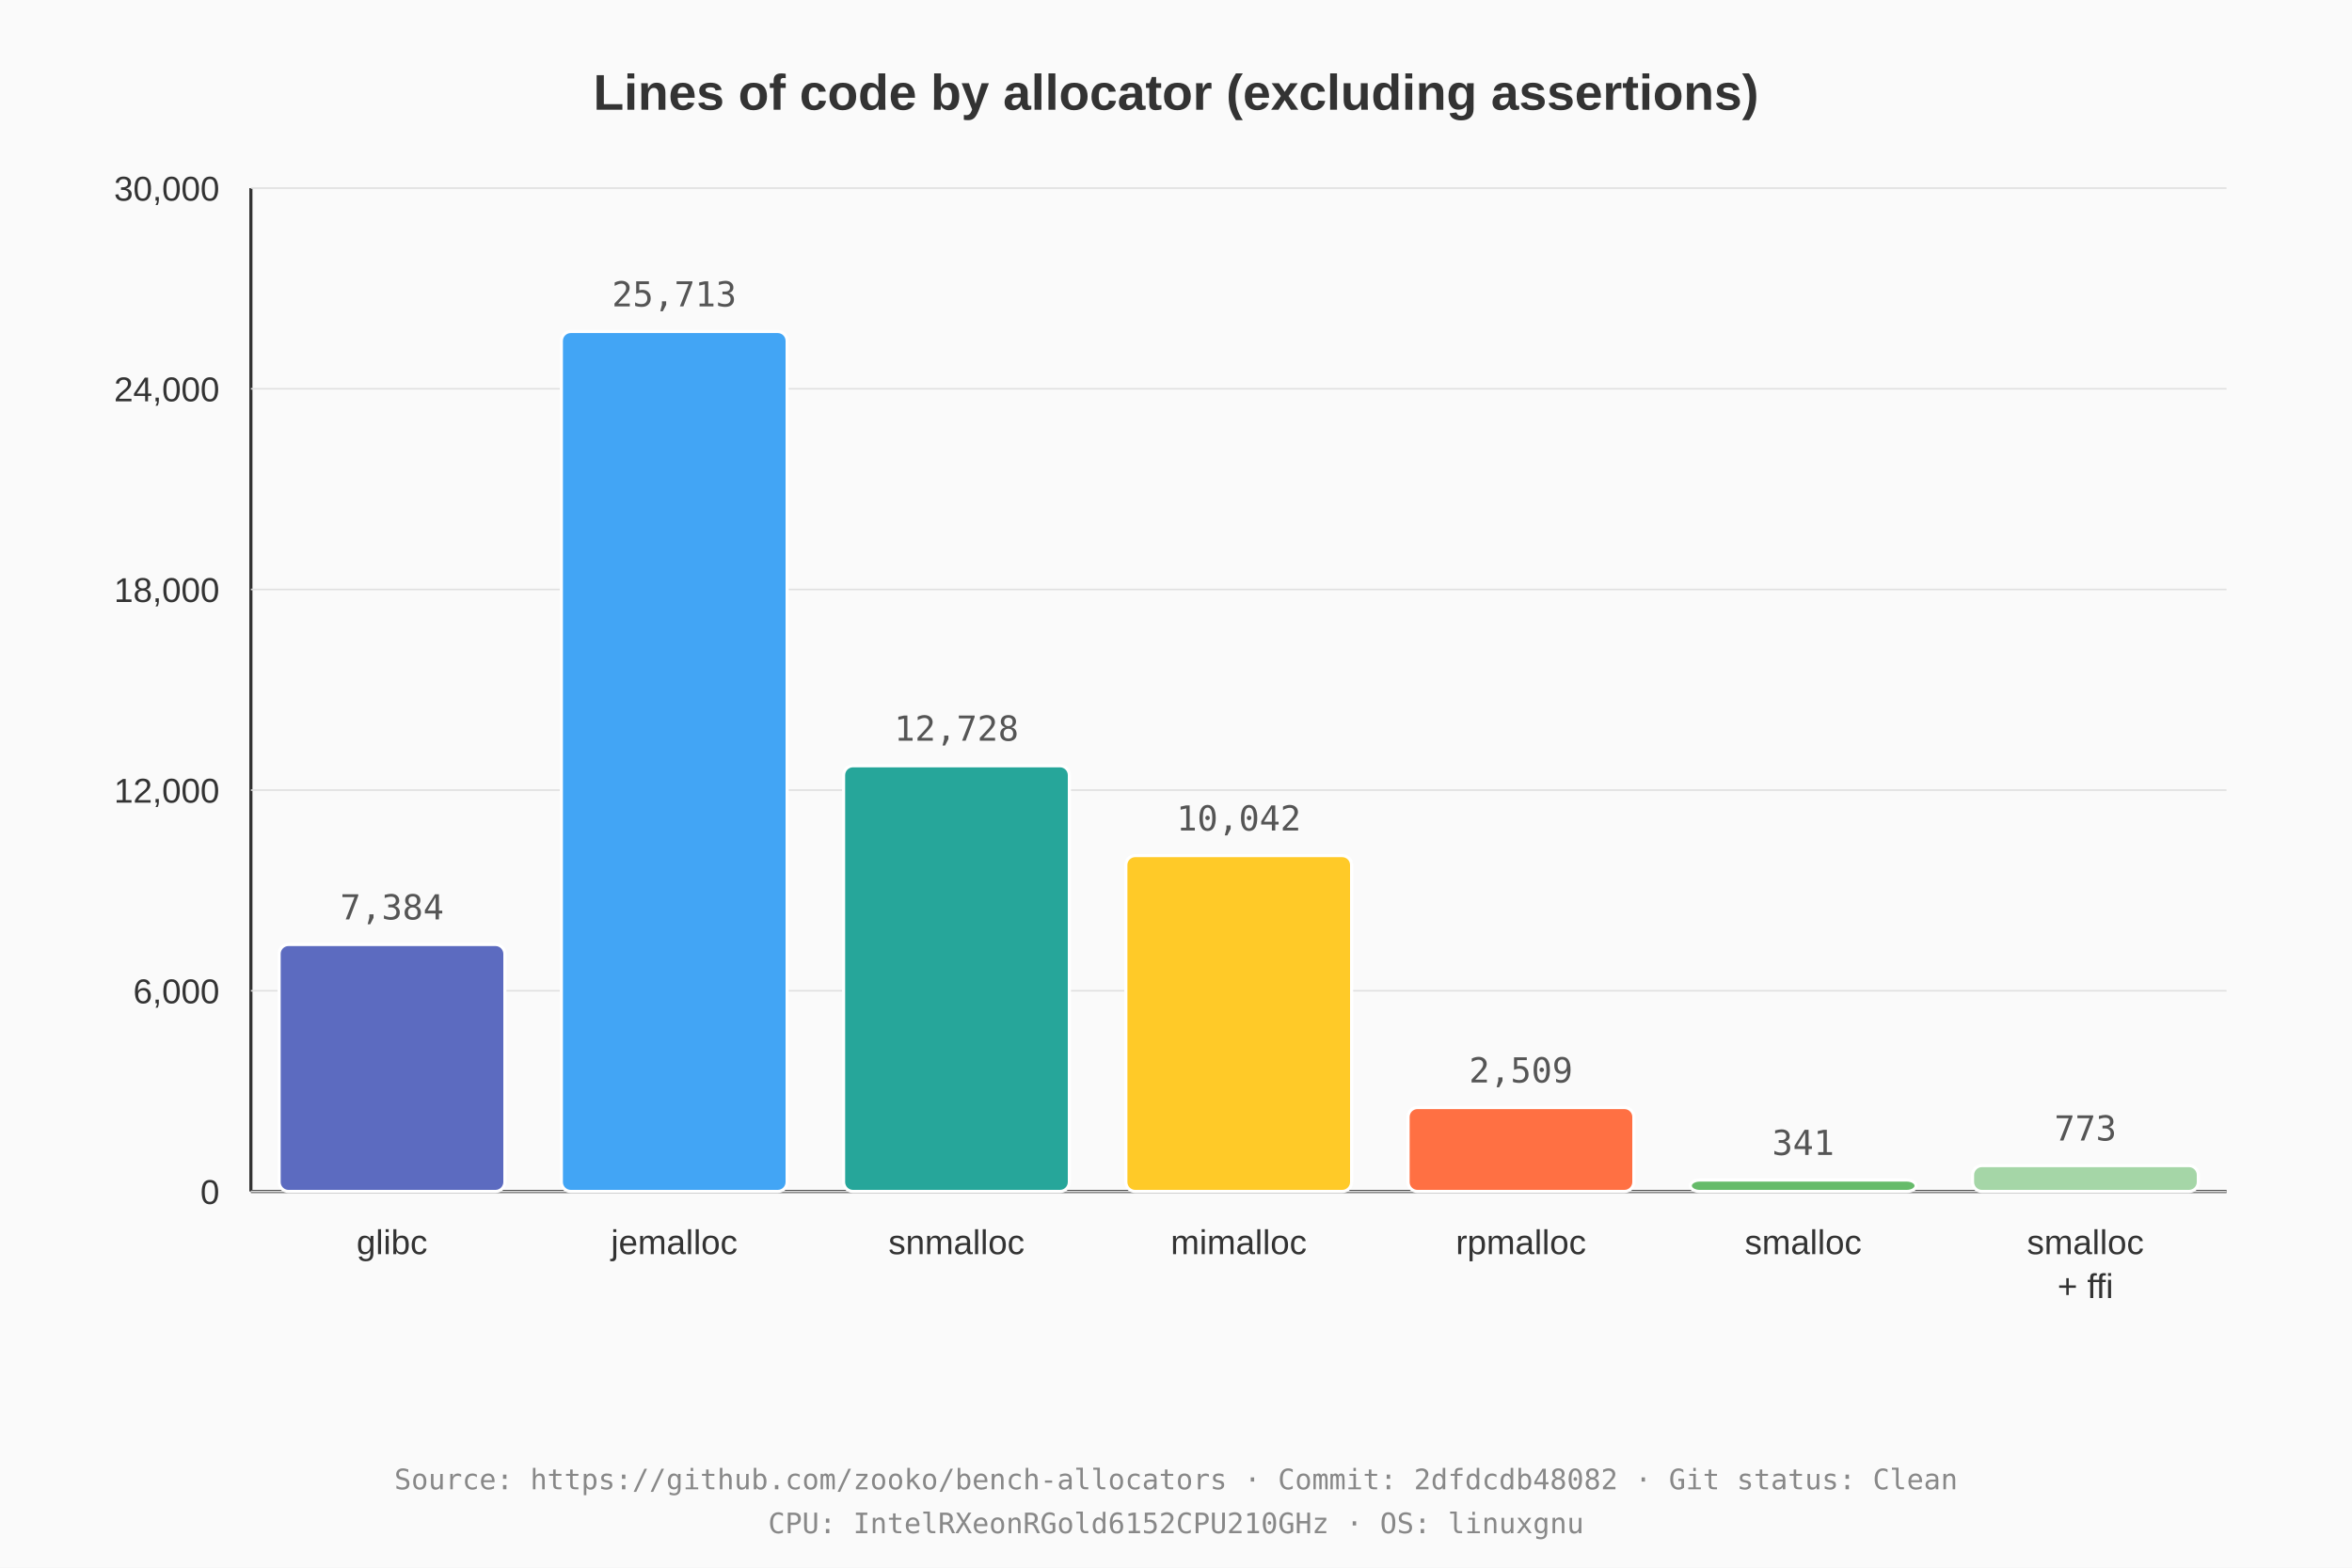
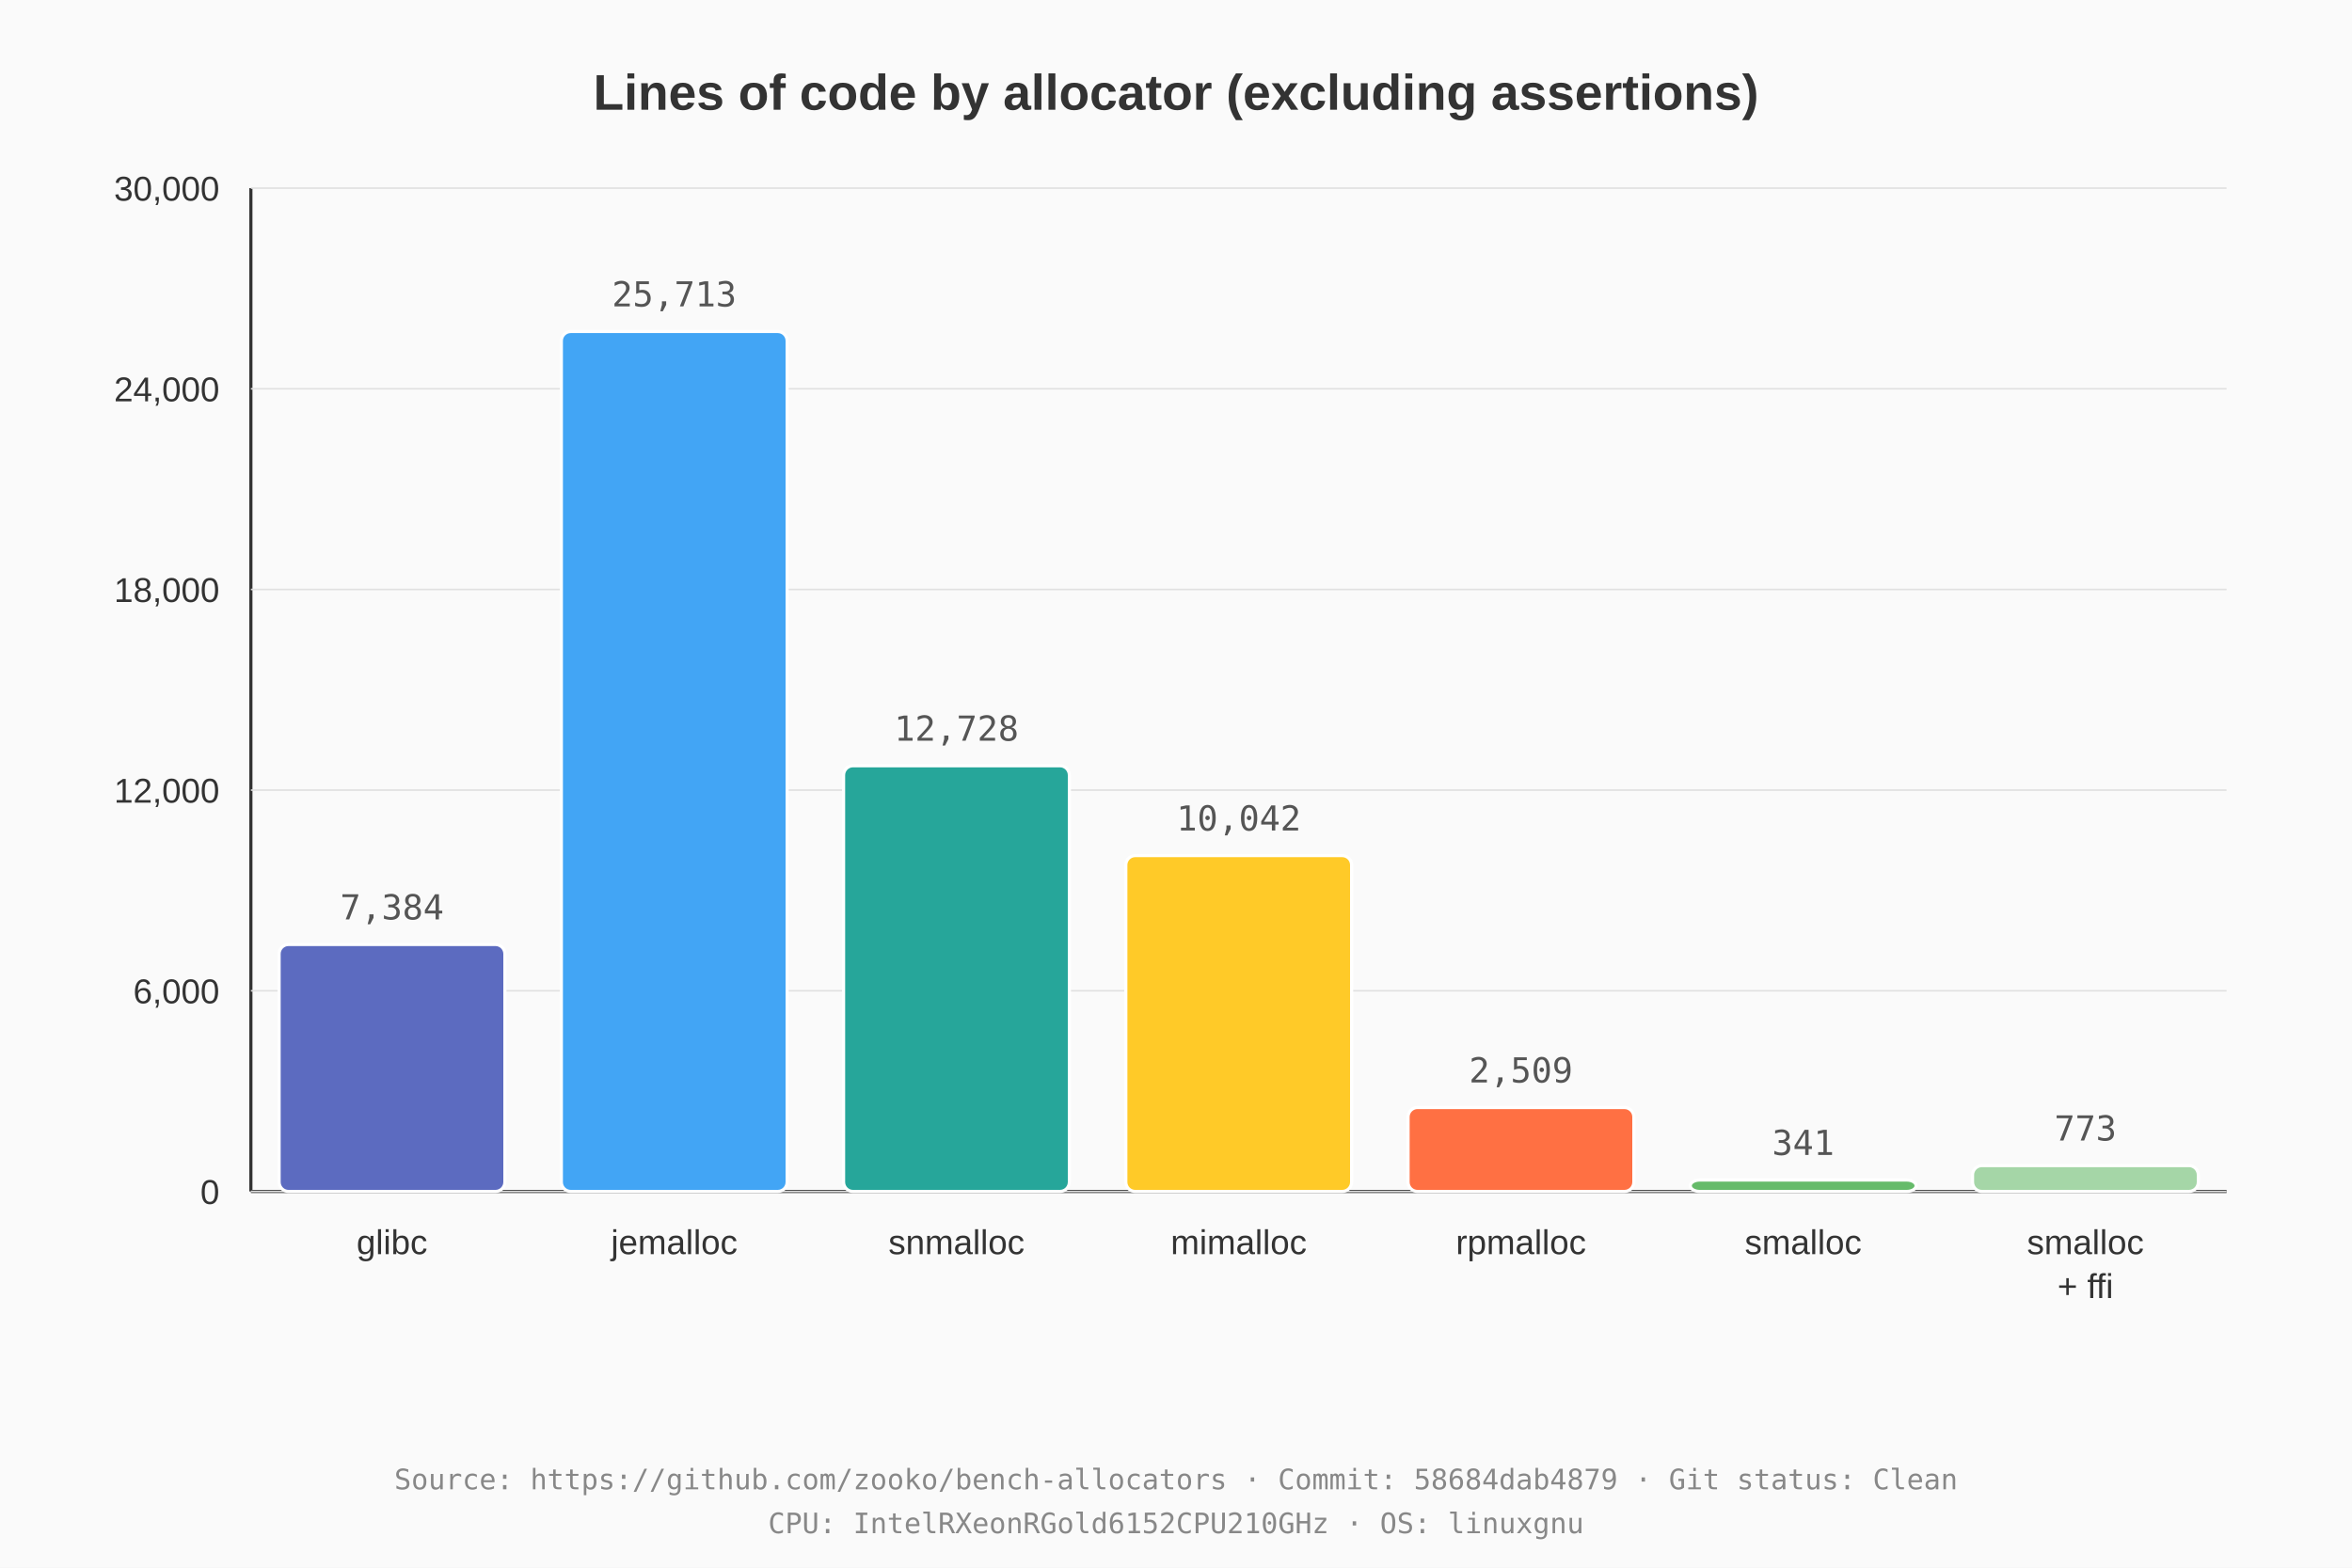
<svg xmlns="http://www.w3.org/2000/svg" viewBox="0 0 750 500">
  <rect width="750" height="500" fill="#fafafa" />
  <style>
    .bar { stroke: #fff; stroke-width: 1; }
    .axis { stroke: #333; stroke-width: 1; }
    .grid { stroke: #e0e0e0; stroke-width: 0.5; }
    .label { font-family: Arial, Helvetica, sans-serif; font-size: 11px; fill: #333; }
    .value { font-family: monospace; font-size: 11px; fill: #555; }
    .title { font-family: Arial, Helvetica, sans-serif; font-size: 16px; font-weight: 600; fill: #333; }
    .metadata { font-family: monospace; font-size: 9px; fill: #888; }
  </style>
  <text x="375.0" y="35" class="title" text-anchor="middle">Lines of code by allocator (excluding assertions)</text>
  <line x1="80" y1="60" x2="80" y2="380" class="axis" />
  <line x1="80" y1="380" x2="710" y2="380" class="axis" />
  <line x1="80" y1="380.0" x2="710" y2="380.0" class="grid" />
  <text x="70" y="384.0" class="label" text-anchor="end">0</text>
  <line x1="80" y1="316.0" x2="710" y2="316.0" class="grid" />
  <text x="70" y="320.0" class="label" text-anchor="end">6,000</text>
  <line x1="80" y1="252.0" x2="710" y2="252.0" class="grid" />
  <text x="70" y="256.0" class="label" text-anchor="end">12,000</text>
  <line x1="80" y1="188.0" x2="710" y2="188.0" class="grid" />
  <text x="70" y="192.0" class="label" text-anchor="end">18,000</text>
  <line x1="80" y1="124.0" x2="710" y2="124.0" class="grid" />
  <text x="70" y="128.0" class="label" text-anchor="end">24,000</text>
  <line x1="80" y1="60.0" x2="710" y2="60.0" class="grid" />
  <text x="70" y="64.0" class="label" text-anchor="end">30,000</text>
  <rect x="89.0" y="301.237" width="72.0" height="78.763" rx="3" ry="3" class="bar" fill="#5c6bc0" />
  <text x="125.0" y="293.237" class="value" text-anchor="middle">7,384</text>
  <text x="125.0" y="400" class="label" text-anchor="middle">glibc</text>
  <rect x="179.0" y="105.728" width="72.0" height="274.272" rx="3" ry="3" class="bar" fill="#42a5f5" />
  <text x="215.0" y="97.728" class="value" text-anchor="middle">25,713</text>
  <text x="215.0" y="400" class="label" text-anchor="middle">jemalloc</text>
  <rect x="269.0" y="244.235" width="72.0" height="135.765" rx="3" ry="3" class="bar" fill="#26a69a" />
  <text x="305.0" y="236.235" class="value" text-anchor="middle">12,728</text>
  <text x="305.0" y="400" class="label" text-anchor="middle">snmalloc</text>
  <rect x="359.0" y="272.885" width="72.0" height="107.115" rx="3" ry="3" class="bar" fill="#ffca28" />
  <text x="395.0" y="264.885" class="value" text-anchor="middle">10,042</text>
  <text x="395.0" y="400" class="label" text-anchor="middle">mimalloc</text>
  <rect x="449.0" y="353.237" width="72.0" height="26.763" rx="3" ry="3" class="bar" fill="#ff7043" />
  <text x="485.0" y="345.237" class="value" text-anchor="middle">2,509</text>
  <text x="485.0" y="400" class="label" text-anchor="middle">rpmalloc</text>
  <rect x="539.0" y="376.363" width="72.0" height="3.637" rx="3" ry="3" class="bar" fill="#66bb6a" />
  <text x="575.0" y="368.363" class="value" text-anchor="middle">341</text>
  <text x="575.0" y="400" class="label" text-anchor="middle">smalloc</text>
  <rect x="629.0" y="371.755" width="72.0" height="8.245" rx="3" ry="3" class="bar" fill="#a5d6a7" />
  <text x="665.0" y="363.755" class="value" text-anchor="middle">773</text>
  <text x="665.0" y="400" class="label" text-anchor="middle">smalloc</text>
  <text x="665.0" y="414" class="label" text-anchor="middle">+ ffi</text>
-   <text x="375.0" y="475" class="metadata" text-anchor="middle">Source: https://github.com/zooko/bench-allocators · Commit: 2dfdcdb48082 · Git status: Clean</text>
+   <text x="375.0" y="475" class="metadata" text-anchor="middle">Source: https://github.com/zooko/bench-allocators · Commit: 58684dab4879 · Git status: Clean</text>
  <text x="375.0" y="489" class="metadata" text-anchor="middle">CPU: IntelRXeonRGold6152CPU210GHz · OS: linuxgnu</text>
</svg>
